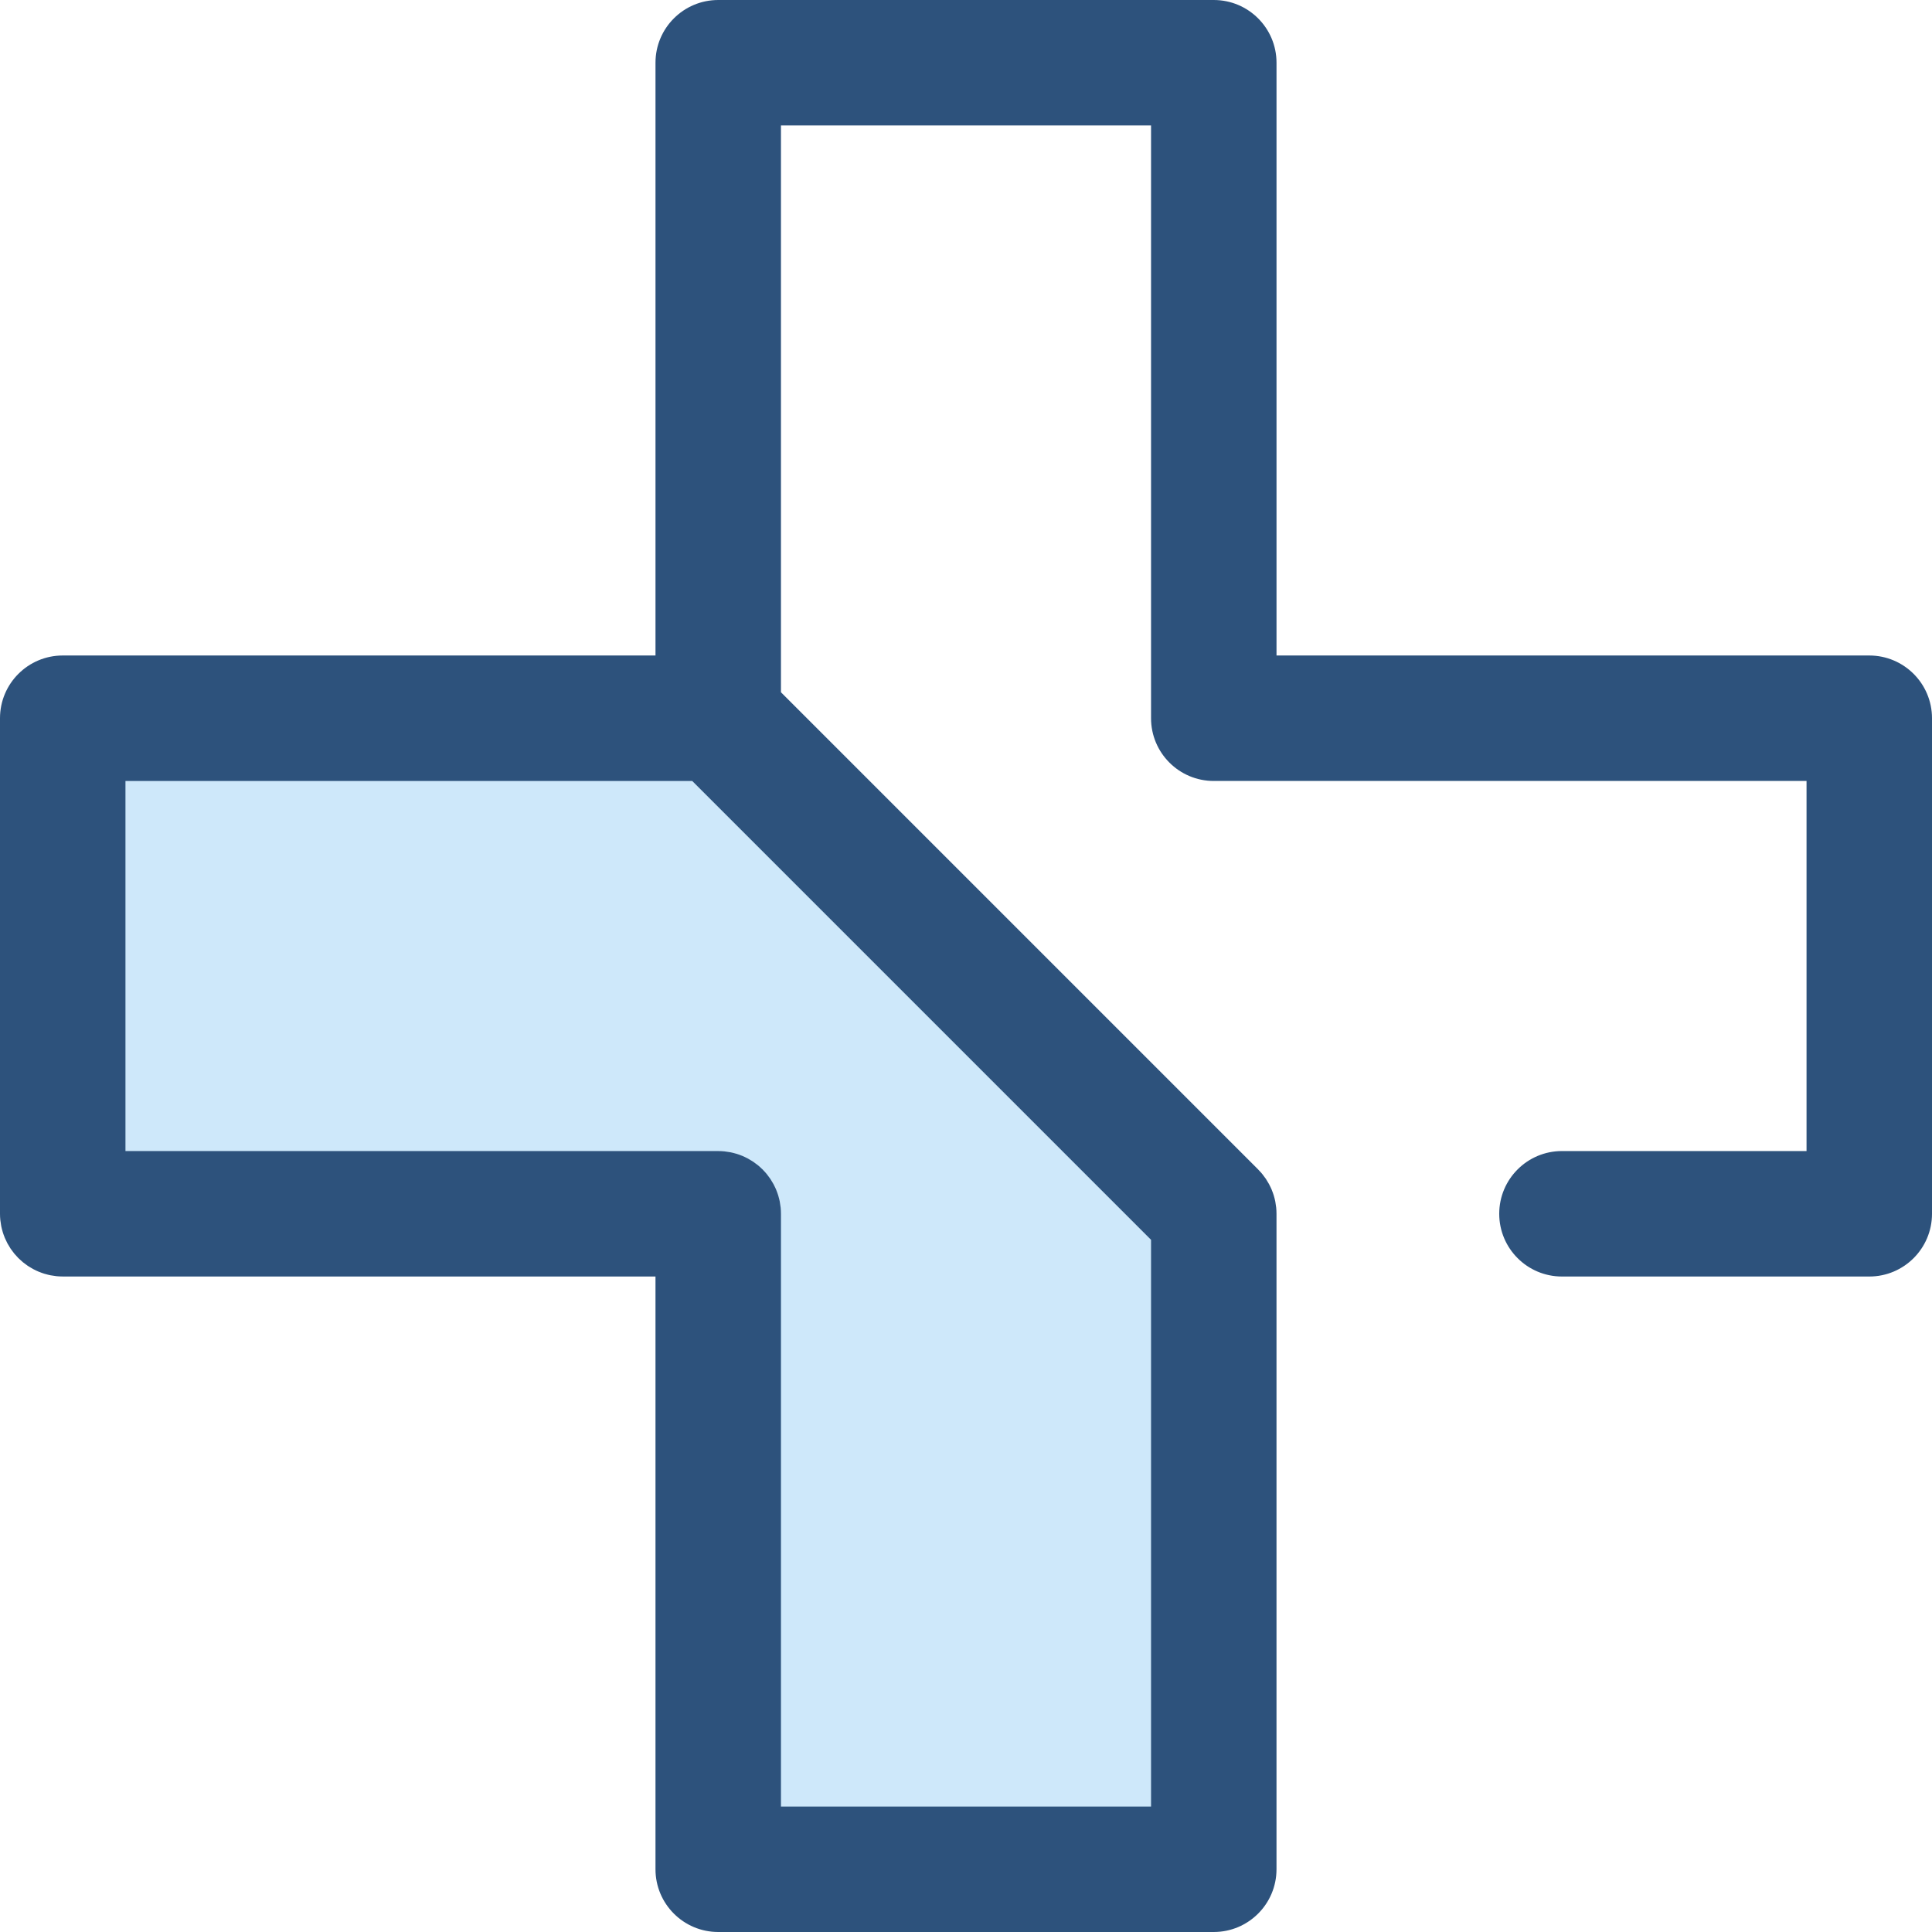
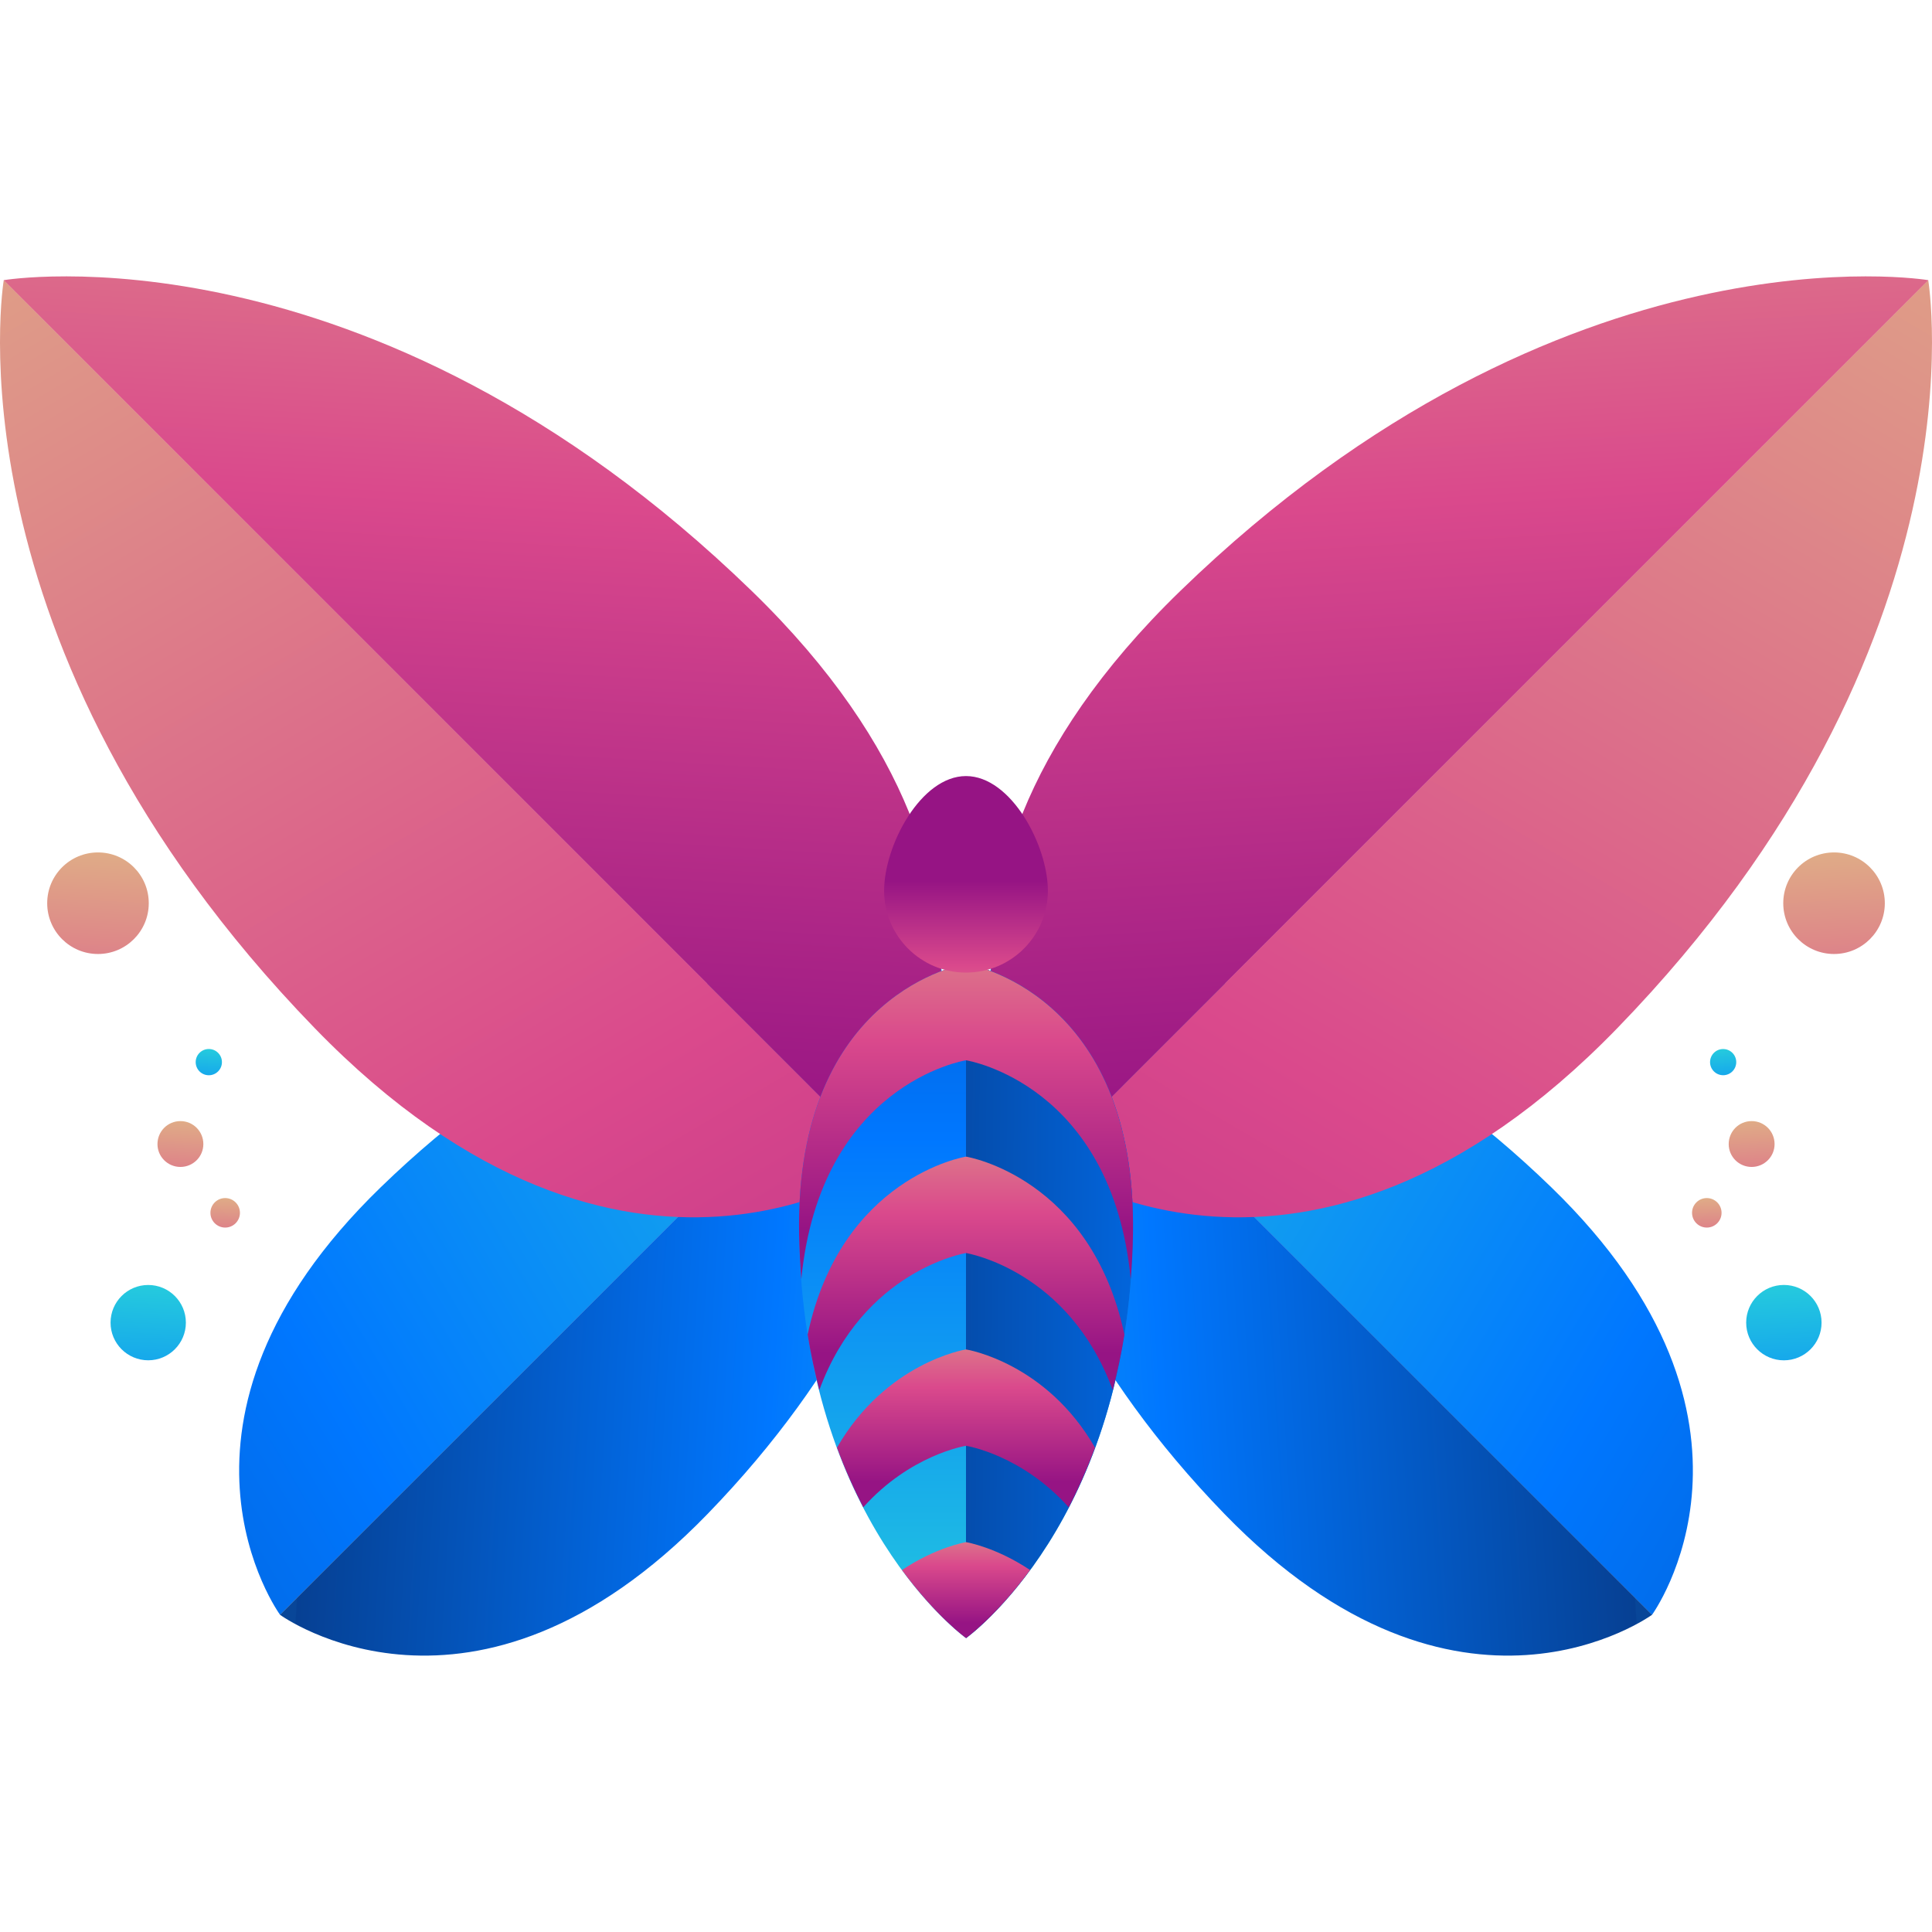
- <svg xmlns="http://www.w3.org/2000/svg" height="800px" width="800px" version="1.1" id="Layer_1" viewBox="0 0 511.998 511.998" xml:space="preserve">
-   <polygon style="fill:#CEE8FA;" points="190.338,190.338 16.625,190.34 16.625,321.664 190.338,321.664 190.336,495.377   321.662,495.377 321.662,322.201 321.662,321.664 " />
-   <path style="fill:#2D527C;" d="M495.375,173.713H338.288V16.626c0-9.182-7.445-16.625-16.625-16.625H190.336  c-9.18,0-16.625,7.443-16.625,16.625v157.087H16.625C7.445,173.713,0,181.156,0,190.338l0,0v131.324l0,0  c0,0.557,0.028,1.111,0.085,1.659c0.04,0.399,0.108,0.79,0.176,1.18c0.025,0.143,0.037,0.289,0.066,0.432  c0.093,0.465,0.214,0.921,0.344,1.372c0.02,0.066,0.032,0.135,0.052,0.201c0.138,0.456,0.303,0.899,0.479,1.338  c0.025,0.063,0.043,0.128,0.07,0.191c0.171,0.409,0.366,0.806,0.567,1.199c0.047,0.091,0.085,0.185,0.133,0.274  c0.186,0.347,0.396,0.682,0.607,1.012c0.08,0.128,0.151,0.261,0.234,0.387c0.191,0.286,0.404,0.554,0.612,0.826  c0.121,0.16,0.233,0.328,0.361,0.482c0.206,0.251,0.434,0.484,0.653,0.723c0.145,0.156,0.278,0.323,0.431,0.474  c0.153,0.153,0.321,0.288,0.479,0.434c0.238,0.219,0.469,0.444,0.718,0.65c0.158,0.13,0.328,0.243,0.49,0.366  c0.269,0.206,0.537,0.417,0.82,0.607c0.131,0.088,0.269,0.161,0.402,0.244c0.328,0.206,0.655,0.412,0.996,0.597  c0.101,0.055,0.208,0.096,0.309,0.15c0.381,0.195,0.765,0.384,1.162,0.549c0.083,0.035,0.171,0.06,0.254,0.093  c0.417,0.166,0.838,0.324,1.272,0.456c0.103,0.032,0.211,0.052,0.314,0.081c0.414,0.118,0.831,0.231,1.257,0.316  c0.213,0.043,0.432,0.065,0.647,0.098c0.321,0.052,0.638,0.111,0.966,0.145c0.552,0.055,1.109,0.085,1.667,0.085H173.71v157.089  c0,9.182,7.445,16.625,16.625,16.625H321.66c9.18,0,16.625-7.443,16.625-16.625V321.664c0-0.557-0.028-1.111-0.083-1.659  c-0.04-0.404-0.11-0.8-0.178-1.195c-0.025-0.138-0.037-0.279-0.063-0.417c-0.095-0.477-0.218-0.944-0.354-1.406  c-0.017-0.055-0.027-0.111-0.042-0.165c-0.143-0.469-0.313-0.928-0.494-1.378c-0.02-0.05-0.035-0.101-0.055-0.15  c-0.176-0.426-0.377-0.838-0.589-1.244c-0.038-0.075-0.07-0.155-0.11-0.229c-0.196-0.364-0.414-0.713-0.635-1.061  c-0.071-0.111-0.133-0.229-0.206-0.339c-0.209-0.313-0.441-0.608-0.67-0.904c-0.103-0.133-0.195-0.273-0.303-0.404  c-0.269-0.328-0.56-0.637-0.853-0.943c-0.081-0.085-0.151-0.176-0.234-0.259L206.961,183.454V33.251h98.076v157.087  c0,9.182,7.445,16.625,16.625,16.625h157.087v98.076h-64.815c-9.18,0-16.625,7.443-16.625,16.625s7.445,16.625,16.625,16.625h81.44  c9.18,0,16.625-7.443,16.625-16.625V190.338C512,181.156,504.555,173.713,495.375,173.713z M305.037,478.752h-98.076V321.664  c0-0.557-0.028-1.111-0.083-1.659c-0.04-0.404-0.11-0.8-0.178-1.195c-0.025-0.138-0.037-0.279-0.063-0.417  c-0.095-0.477-0.218-0.944-0.354-1.406c-0.017-0.055-0.027-0.111-0.043-0.165c-0.143-0.469-0.311-0.928-0.494-1.378  c-0.02-0.05-0.035-0.101-0.055-0.15c-0.176-0.426-0.377-0.838-0.589-1.244c-0.038-0.075-0.07-0.155-0.11-0.229  c-0.196-0.364-0.414-0.713-0.635-1.061c-0.071-0.111-0.133-0.229-0.206-0.339c-0.209-0.313-0.441-0.608-0.67-0.904  c-0.103-0.133-0.195-0.273-0.303-0.404c-0.269-0.328-0.56-0.637-0.853-0.943c-0.081-0.085-0.151-0.176-0.234-0.259  c-0.078-0.078-0.166-0.146-0.246-0.223c-0.311-0.298-0.623-0.592-0.956-0.865c-0.123-0.101-0.258-0.19-0.384-0.286  c-0.304-0.236-0.607-0.472-0.926-0.685c-0.103-0.07-0.213-0.126-0.318-0.193c-0.354-0.226-0.712-0.449-1.082-0.647  c-0.07-0.037-0.143-0.066-0.213-0.103c-0.411-0.213-0.828-0.416-1.258-0.595c-0.047-0.02-0.096-0.033-0.143-0.053  c-0.452-0.183-0.913-0.352-1.385-0.495c-0.057-0.017-0.113-0.027-0.17-0.043c-0.461-0.135-0.926-0.258-1.401-0.352  c-0.14-0.028-0.283-0.04-0.422-0.065c-0.394-0.068-0.788-0.138-1.19-0.178c-0.549-0.055-1.102-0.083-1.659-0.083H33.249V206.97  h150.201l121.588,121.587v150.196H305.037z" />
+ <svg xmlns="http://www.w3.org/2000/svg" height="200px" width="200px" version="1.1" id="Layer_1" viewBox="0 0 496.25 496.25" xml:space="preserve" fill="#000000">
+   <g id="SVGRepo_bgCarrier" stroke-width="0" />
+   <g id="SVGRepo_tracerCarrier" stroke-linecap="round" stroke-linejoin="round" />
+   <g id="SVGRepo_iconCarrier">
+     <linearGradient id="SVGID_1_" gradientUnits="userSpaceOnUse" x1="-11.634" y1="597.342" x2="-64.423" y2="566.282" gradientTransform="matrix(7.8769 0 0 -7.8769 391.1344 4934.69)">
+       <stop offset="0" style="stop-color:#29D3DA" />
+       <stop offset="0.519" style="stop-color:#0077FF" />
+       <stop offset="0.999" style="stop-color:#064093" />
+       <stop offset="1" style="stop-color:#084698" />
+     </linearGradient>
+     <path style="fill:url(#SVGID_1_);" d="M241.428,245.285L71.933,414.773c0,0-36.226-49.617,25.868-109.82 C171.505,233.486,241.428,245.285,241.428,245.285z" />
+     <linearGradient id="SVGID_2_" gradientUnits="userSpaceOnUse" x1="-8.18" y1="582.726" x2="-39.361" y2="584.635" gradientTransform="matrix(7.8769 0 0 -7.8769 391.1344 4934.69)">
+       <stop offset="0" style="stop-color:#29D3DA" />
+       <stop offset="0.519" style="stop-color:#0077FF" />
+       <stop offset="0.999" style="stop-color:#064093" />
+       <stop offset="1" style="stop-color:#084698" />
+     </linearGradient>
+     <path style="fill:url(#SVGID_2_);" d="M241.413,245.254L71.917,414.765c0,0,49.609,36.21,109.82-25.884 C253.196,315.193,241.413,245.254,241.413,245.254z" />
+     <linearGradient id="SVGID_3_" gradientUnits="userSpaceOnUse" x1="-52.216" y1="627.197" x2="-10.667" y2="556.593" gradientTransform="matrix(7.8769 0 0 -7.8769 391.1344 4934.69)">
+       <stop offset="0.012" style="stop-color:#E0B386" />
+       <stop offset="0.519" style="stop-color:#DA498C" />
+       <stop offset="1" style="stop-color:#961484" />
+     </linearGradient>
+     <path style="fill:url(#SVGID_3_);" d="M0.969,71.93l226.721,226.706c0,0-66.363,48.443-146.897-34.595 C-14.792,165.461,0.969,71.93,0.969,71.93z" />
+     <linearGradient id="SVGID_4_" gradientUnits="userSpaceOnUse" x1="-32.665" y1="631.823" x2="-35.218" y2="590.115" gradientTransform="matrix(7.8769 0 0 -7.8769 391.1344 4934.69)">
+       <stop offset="0.012" style="stop-color:#E0B386" />
+       <stop offset="0.519" style="stop-color:#DA498C" />
+       <stop offset="1" style="stop-color:#961484" />
+     </linearGradient>
+     <path style="fill:url(#SVGID_4_);" d="M0.962,71.962l226.706,226.706c0,0,48.443-66.363-34.603-146.897 C94.484,56.176,0.962,71.962,0.962,71.962z" />
+     <linearGradient id="SVGID_5_" gradientUnits="userSpaceOnUse" x1="-43.721" y1="590.295" x2="-44.076" y2="582.5" gradientTransform="matrix(7.8769 0 0 -7.8769 391.1344 4934.69)">
+       <stop offset="0.012" style="stop-color:#E0B386" />
+       <stop offset="0.519" style="stop-color:#DA498C" />
+       <stop offset="1" style="stop-color:#961484" />
+     </linearGradient>
+     <path style="fill:url(#SVGID_5_);" d="M52.232,293.87c0,3.237-2.631,5.868-5.892,5.868c-3.253,0-5.892-2.631-5.892-5.868 c0-3.277,2.639-5.908,5.892-5.908C49.602,287.963,52.232,290.593,52.232,293.87z" />
+     <linearGradient id="SVGID_6_" gradientUnits="userSpaceOnUse" x1="-42.28" y1="587.647" x2="-42.508" y2="582.642" gradientTransform="matrix(7.8769 0 0 -7.8769 391.1344 4934.69)">
+       <stop offset="0.012" style="stop-color:#E0B386" />
+       <stop offset="0.519" style="stop-color:#DA498C" />
+       <stop offset="1" style="stop-color:#961484" />
+     </linearGradient>
+     <circle style="fill:url(#SVGID_6_);" cx="57.841" cy="311.522" r="3.789" />
+     <linearGradient id="SVGID_7_" gradientUnits="userSpaceOnUse" x1="-42.818" y1="592.481" x2="-43.02" y2="588.034" gradientTransform="matrix(7.8769 0 0 -7.8769 391.1344 4934.69)">
+       <stop offset="0" style="stop-color:#29D3DA" />
+       <stop offset="0.519" style="stop-color:#0077FF" />
+       <stop offset="0.999" style="stop-color:#064093" />
+       <stop offset="1" style="stop-color:#084698" />
+     </linearGradient>
+     <circle style="fill:url(#SVGID_7_);" cx="53.635" cy="272.815" r="3.371" />
+     <linearGradient id="SVGID_8_" gradientUnits="userSpaceOnUse" x1="-44.739" y1="585.194" x2="-45.321" y2="572.394" gradientTransform="matrix(7.8769 0 0 -7.8769 391.1344 4934.69)">
+       <stop offset="0" style="stop-color:#29D3DA" />
+       <stop offset="0.519" style="stop-color:#0077FF" />
+       <stop offset="0.999" style="stop-color:#064093" />
+       <stop offset="1" style="stop-color:#084698" />
+     </linearGradient>
+     <circle style="fill:url(#SVGID_8_);" cx="38.07" cy="339.73" r="9.673" />
+     <linearGradient id="SVGID_9_" gradientUnits="userSpaceOnUse" x1="-46.348" y1="599.507" x2="-47.133" y2="582.245" gradientTransform="matrix(7.8769 0 0 -7.8769 391.1344 4934.69)">
+       <stop offset="0.012" style="stop-color:#E0B386" />
+       <stop offset="0.519" style="stop-color:#DA498C" />
+       <stop offset="1" style="stop-color:#961484" />
+     </linearGradient>
+     <circle style="fill:url(#SVGID_9_);" cx="25.167" cy="231.997" r="13.044" />
+     <linearGradient id="SVGID_10_" gradientUnits="userSpaceOnUse" x1="-24.672" y1="597.341" x2="28.112" y2="566.281" gradientTransform="matrix(7.8769 0 0 -7.8769 391.1344 4934.69)">
+       <stop offset="0" style="stop-color:#29D3DA" />
+       <stop offset="0.519" style="stop-color:#0077FF" />
+       <stop offset="0.999" style="stop-color:#064093" />
+       <stop offset="1" style="stop-color:#084698" />
+     </linearGradient>
+     <path style="fill:url(#SVGID_10_);" d="M254.835,245.285L424.33,414.781c0,0,36.21-49.617-25.868-109.82 C324.758,233.486,254.835,245.285,254.835,245.285z" />
+     <linearGradient id="SVGID_11_" gradientUnits="userSpaceOnUse" x1="-28.129" y1="582.726" x2="3.051" y2="584.635" gradientTransform="matrix(7.8769 0 0 -7.8769 391.1344 4934.69)">
+       <stop offset="0" style="stop-color:#29D3DA" />
+       <stop offset="0.519" style="stop-color:#0077FF" />
+       <stop offset="0.999" style="stop-color:#064093" />
+       <stop offset="1" style="stop-color:#084698" />
+     </linearGradient>
+     <path style="fill:url(#SVGID_11_);" d="M254.851,245.254l169.496,169.511c0,0-49.609,36.21-109.82-25.884 C243.051,315.193,254.851,245.254,254.851,245.254z" />
+     <linearGradient id="SVGID_12_" gradientUnits="userSpaceOnUse" x1="15.902" y1="627.195" x2="-25.638" y2="556.593" gradientTransform="matrix(7.8769 0 0 -7.8769 391.1344 4934.69)">
+       <stop offset="0.012" style="stop-color:#E0B386" />
+       <stop offset="0.519" style="stop-color:#DA498C" />
+       <stop offset="1" style="stop-color:#961484" />
+     </linearGradient>
+     <path style="fill:url(#SVGID_12_);" d="M495.278,71.93L268.572,298.636c0,0,66.363,48.443,146.897-34.595 C511.055,165.461,495.278,71.93,495.278,71.93z" />
+     <linearGradient id="SVGID_13_" gradientUnits="userSpaceOnUse" x1="-3.645" y1="631.824" x2="-1.091" y2="590.115" gradientTransform="matrix(7.8769 0 0 -7.8769 391.1344 4934.69)">
+       <stop offset="0.012" style="stop-color:#E0B386" />
+       <stop offset="0.519" style="stop-color:#DA498C" />
+       <stop offset="1" style="stop-color:#961484" />
+     </linearGradient>
+     <path style="fill:url(#SVGID_13_);" d="M495.301,71.962L268.596,298.667c0,0-48.459-66.363,34.595-146.897 C401.779,56.176,495.301,71.962,495.301,71.962z" />
+     <linearGradient id="SVGID_14_" gradientUnits="userSpaceOnUse" x1="7.413" y1="590.294" x2="7.763" y2="582.5" gradientTransform="matrix(7.8769 0 0 -7.8769 391.1344 4934.69)">
+       <stop offset="0.012" style="stop-color:#E0B386" />
+       <stop offset="0.519" style="stop-color:#DA498C" />
+       <stop offset="1" style="stop-color:#961484" />
+     </linearGradient>
+     <path style="fill:url(#SVGID_14_);" d="M444.031,293.87c0,3.237,2.631,5.868,5.892,5.868c3.253,0,5.892-2.631,5.892-5.868 c0-3.277-2.631-5.908-5.892-5.908C446.661,287.963,444.031,290.593,444.031,293.87z" />
+     <linearGradient id="SVGID_15_" gradientUnits="userSpaceOnUse" x1="5.969" y1="587.646" x2="6.196" y2="582.641" gradientTransform="matrix(7.8769 0 0 -7.8769 391.1344 4934.69)">
+       <stop offset="0.012" style="stop-color:#E0B386" />
+       <stop offset="0.519" style="stop-color:#DA498C" />
+       <stop offset="1" style="stop-color:#961484" />
+     </linearGradient>
+     <circle style="fill:url(#SVGID_15_);" cx="438.406" cy="311.522" r="3.789" />
+     <linearGradient id="SVGID_16_" gradientUnits="userSpaceOnUse" x1="6.504" y1="592.481" x2="6.714" y2="588.034" gradientTransform="matrix(7.8769 0 0 -7.8769 391.1344 4934.69)">
+       <stop offset="0" style="stop-color:#29D3DA" />
+       <stop offset="0.519" style="stop-color:#0077FF" />
+       <stop offset="0.999" style="stop-color:#064093" />
+       <stop offset="1" style="stop-color:#084698" />
+     </linearGradient>
+     <circle style="fill:url(#SVGID_16_);" cx="442.605" cy="272.815" r="3.363" />
+     <linearGradient id="SVGID_17_" gradientUnits="userSpaceOnUse" x1="8.43" y1="585.195" x2="9.014" y2="572.395" gradientTransform="matrix(7.8769 0 0 -7.8769 391.1344 4934.69)">
+       <stop offset="0" style="stop-color:#29D3DA" />
+       <stop offset="0.519" style="stop-color:#0077FF" />
+       <stop offset="0.999" style="stop-color:#064093" />
+       <stop offset="1" style="stop-color:#084698" />
+     </linearGradient>
+     <circle style="fill:url(#SVGID_17_);" cx="458.201" cy="339.73" r="9.681" />
+     <linearGradient id="SVGID_18_" gradientUnits="userSpaceOnUse" x1="10.037" y1="599.506" x2="10.826" y2="582.255" gradientTransform="matrix(7.8769 0 0 -7.8769 391.1344 4934.69)">
+       <stop offset="0.012" style="stop-color:#E0B386" />
+       <stop offset="0.519" style="stop-color:#DA498C" />
+       <stop offset="1" style="stop-color:#961484" />
+     </linearGradient>
+     <circle style="fill:url(#SVGID_18_);" cx="471.088" cy="231.997" r="13.044" />
+     <linearGradient id="SVGID_19_" gradientUnits="userSpaceOnUse" x1="-18.155" y1="570.445" x2="-18.155" y2="606.97" gradientTransform="matrix(7.8769 0 0 -7.8769 391.1344 4934.69)">
+       <stop offset="0" style="stop-color:#29D3DA" />
+       <stop offset="0.519" style="stop-color:#0077FF" />
+       <stop offset="0.999" style="stop-color:#064093" />
+       <stop offset="1" style="stop-color:#084698" />
+     </linearGradient>
+     <path style="fill:url(#SVGID_19_);" d="M291.013,316.894c0.953-62.141-42.386-69.254-42.874-69.317v-0.008h-0.016l0,0v0.016 c-0.488,0.063-43.843,7.176-42.874,69.317c1.134,73.949,42.63,103.676,42.874,103.849v0.032v-0.016l0.016,0.016v-0.032 C248.384,420.578,289.879,390.843,291.013,316.894z" />
+     <linearGradient id="SVGID_20_" gradientUnits="userSpaceOnUse" x1="4.684" y1="583.837" x2="-21.062" y2="584.077" gradientTransform="matrix(7.8769 0 0 -7.8769 391.1344 4934.69)">
+       <stop offset="0" style="stop-color:#29D3DA" />
+       <stop offset="0.519" style="stop-color:#0077FF" />
+       <stop offset="0.999" style="stop-color:#064093" />
+       <stop offset="1" style="stop-color:#084698" />
+     </linearGradient>
+     <path style="fill:url(#SVGID_20_);" d="M248.124,420.744v0.032v-0.016l0.016,0.016v-0.032c0.244-0.165,41.74-29.901,42.874-103.849 c0.953-62.141-42.386-69.254-42.874-69.317v-0.008h-0.016l0,0v0.016" />
+     <linearGradient id="SVGID_21_" gradientUnits="userSpaceOnUse" x1="-18.155" y1="599.195" x2="-18.155" y2="586.404" gradientTransform="matrix(7.8769 0 0 -7.8769 391.1344 4934.69)">
+       <stop offset="0.012" style="stop-color:#E0B386" />
+       <stop offset="0.519" style="stop-color:#DA498C" />
+       <stop offset="1" style="stop-color:#961484" />
+     </linearGradient>
+     <path style="fill:url(#SVGID_21_);" d="M248.124,272.343v-0.016l0,0h0.016v0.016c0.457,0.063,37.431,6.223,42.299,56.202 c0.291-3.773,0.512-7.617,0.575-11.65c0.953-62.141-42.386-69.254-42.874-69.317v-0.008h-0.016l0,0v0.016 c-0.488,0.063-43.843,7.176-42.874,69.317c0.063,4.033,0.291,7.877,0.575,11.65C210.692,278.565,247.667,272.406,248.124,272.343z" />
+     <linearGradient id="SVGID_22_" gradientUnits="userSpaceOnUse" x1="-18.155" y1="591.834" x2="-18.155" y2="582.355" gradientTransform="matrix(7.8769 0 0 -7.8769 391.1344 4934.69)">
+       <stop offset="0.012" style="stop-color:#E0B386" />
+       <stop offset="0.519" style="stop-color:#DA498C" />
+       <stop offset="1" style="stop-color:#961484" />
+     </linearGradient>
+     <path style="fill:url(#SVGID_22_);" d="M248.139,297.092L248.139,297.092h-0.016l0,0l0,0c-0.425,0.063-32.075,5.396-40.676,45.71 c0.803,5.057,1.843,9.728,3.001,14.249c11.296-30.736,37.313-35.131,37.675-35.194l0,0l0,0h0.016l0,0 c0.362,0.063,26.364,4.45,37.675,35.194c1.15-4.514,2.198-9.192,3.001-14.249C280.198,302.48,248.549,297.155,248.139,297.092z" />
+     <linearGradient id="SVGID_23_" gradientUnits="userSpaceOnUse" x1="-18.156" y1="584.554" x2="-18.156" y2="578.145" gradientTransform="matrix(7.8769 0 0 -7.8769 391.1344 4934.69)">
+       <stop offset="0.012" style="stop-color:#E0B386" />
+       <stop offset="0.519" style="stop-color:#DA498C" />
+       <stop offset="1" style="stop-color:#961484" />
+     </linearGradient>
+     <path style="fill:url(#SVGID_23_);" d="M248.124,371.371v-0.016l0,0h0.016v0.016c0.276,0.024,14.391,2.379,26.364,15.793 c2.395-4.608,4.679-9.689,6.751-15.336c-12.54-21.811-32.8-25.167-33.122-25.214v-0.016h-0.008l0,0v0.016 c-0.331,0.047-20.582,3.411-33.138,25.214c2.072,5.648,4.38,10.728,6.751,15.336C233.717,373.75,247.848,371.395,248.124,371.371z" />
+     <linearGradient id="SVGID_24_" gradientUnits="userSpaceOnUse" x1="-18.155" y1="577.455" x2="-18.155" y2="573.555" gradientTransform="matrix(7.8769 0 0 -7.8769 391.1344 4934.69)">
+       <stop offset="0.012" style="stop-color:#E0B386" />
+       <stop offset="0.519" style="stop-color:#DA498C" />
+       <stop offset="1" style="stop-color:#961484" />
+     </linearGradient>
+     <path style="fill:url(#SVGID_24_);" d="M248.124,420.744v0.032v-0.016l0.016,0.016v-0.032c0.11-0.063,7.696-5.561,16.447-17.463 c-8.704-5.829-16.234-7.136-16.447-7.168l0,0h-0.016l0,0l0,0c-0.213,0.032-7.751,1.339-16.447,7.168 C240.428,415.183,248.013,420.681,248.124,420.744z" />
+     <linearGradient id="SVGID_25_" gradientUnits="userSpaceOnUse" x1="-18.156" y1="591.939" x2="-18.156" y2="597.752" gradientTransform="matrix(7.8769 0 0 -7.8769 391.1344 4934.69)">
+       <stop offset="0.012" style="stop-color:#E0B386" />
+       <stop offset="0.519" style="stop-color:#DA498C" />
+       <stop offset="1" style="stop-color:#961484" />
+     </linearGradient>
+     <path style="fill:url(#SVGID_25_);" d="M269.155,228.791c0,11.618-9.421,21.031-21.031,21.031s-21.031-9.413-21.031-21.031 c0-11.618,9.421-29.452,21.031-29.452C259.734,199.339,269.155,217.173,269.155,228.791z" />
+   </g>
</svg>
